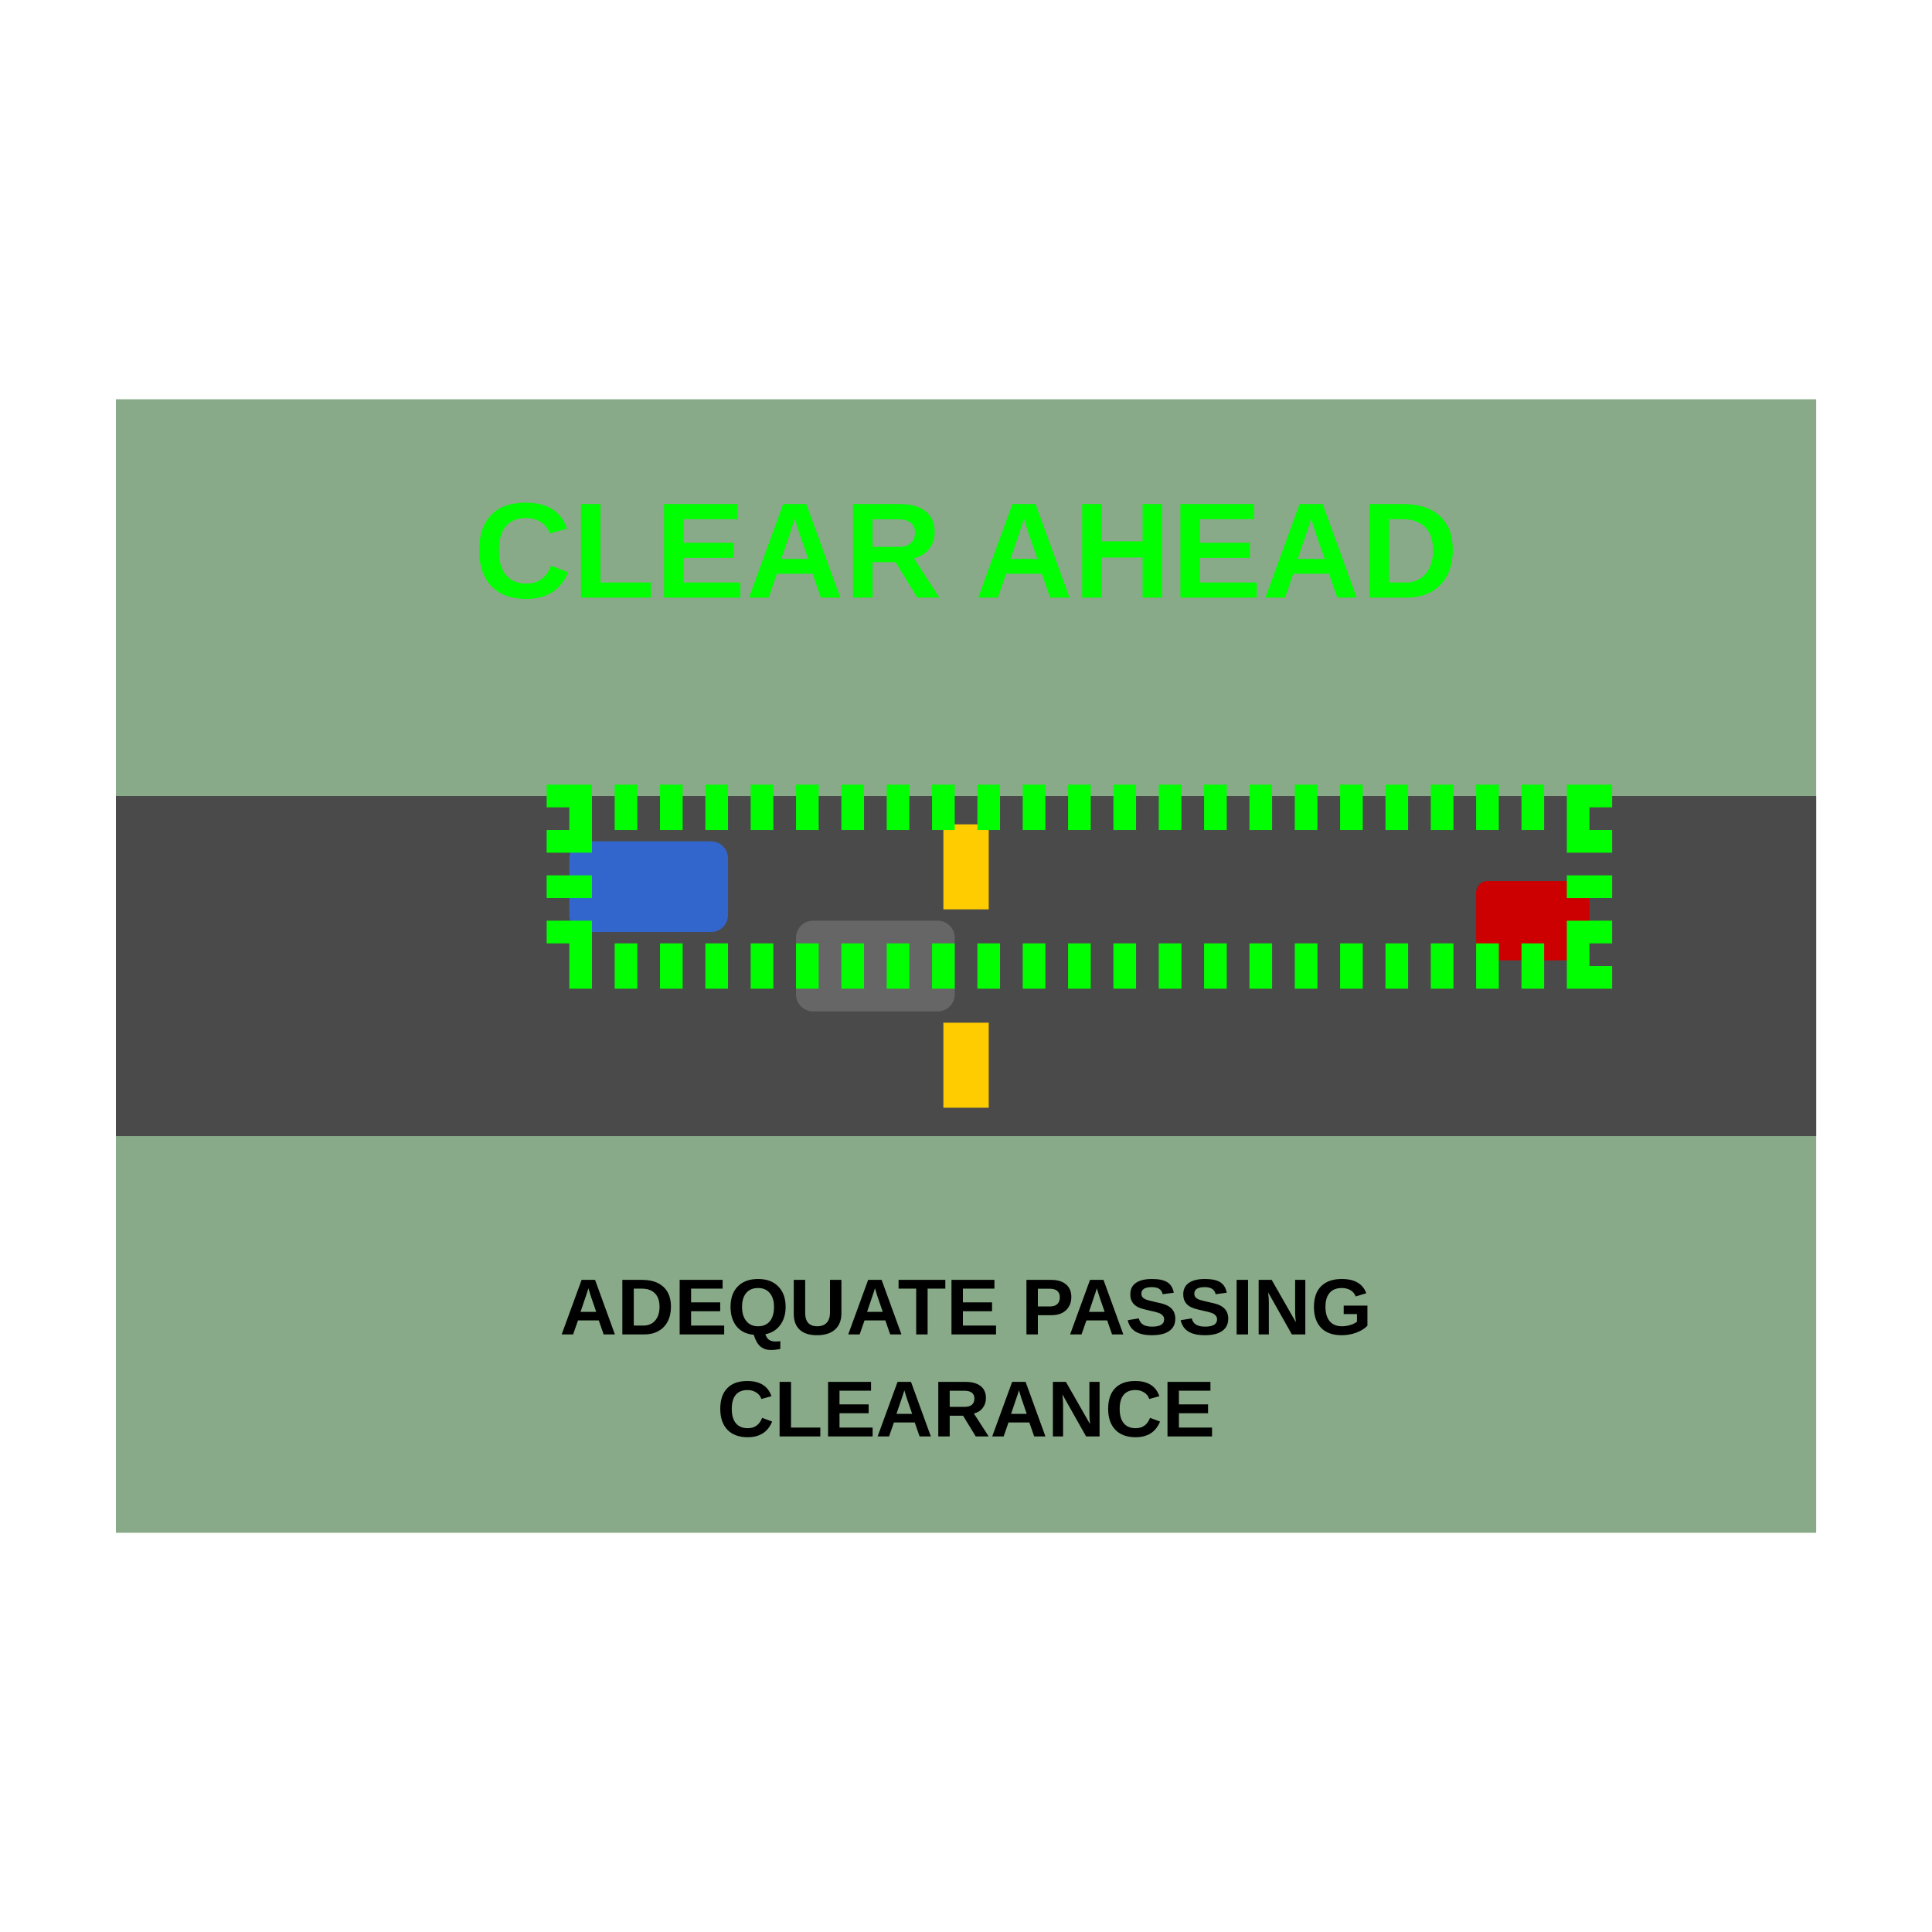
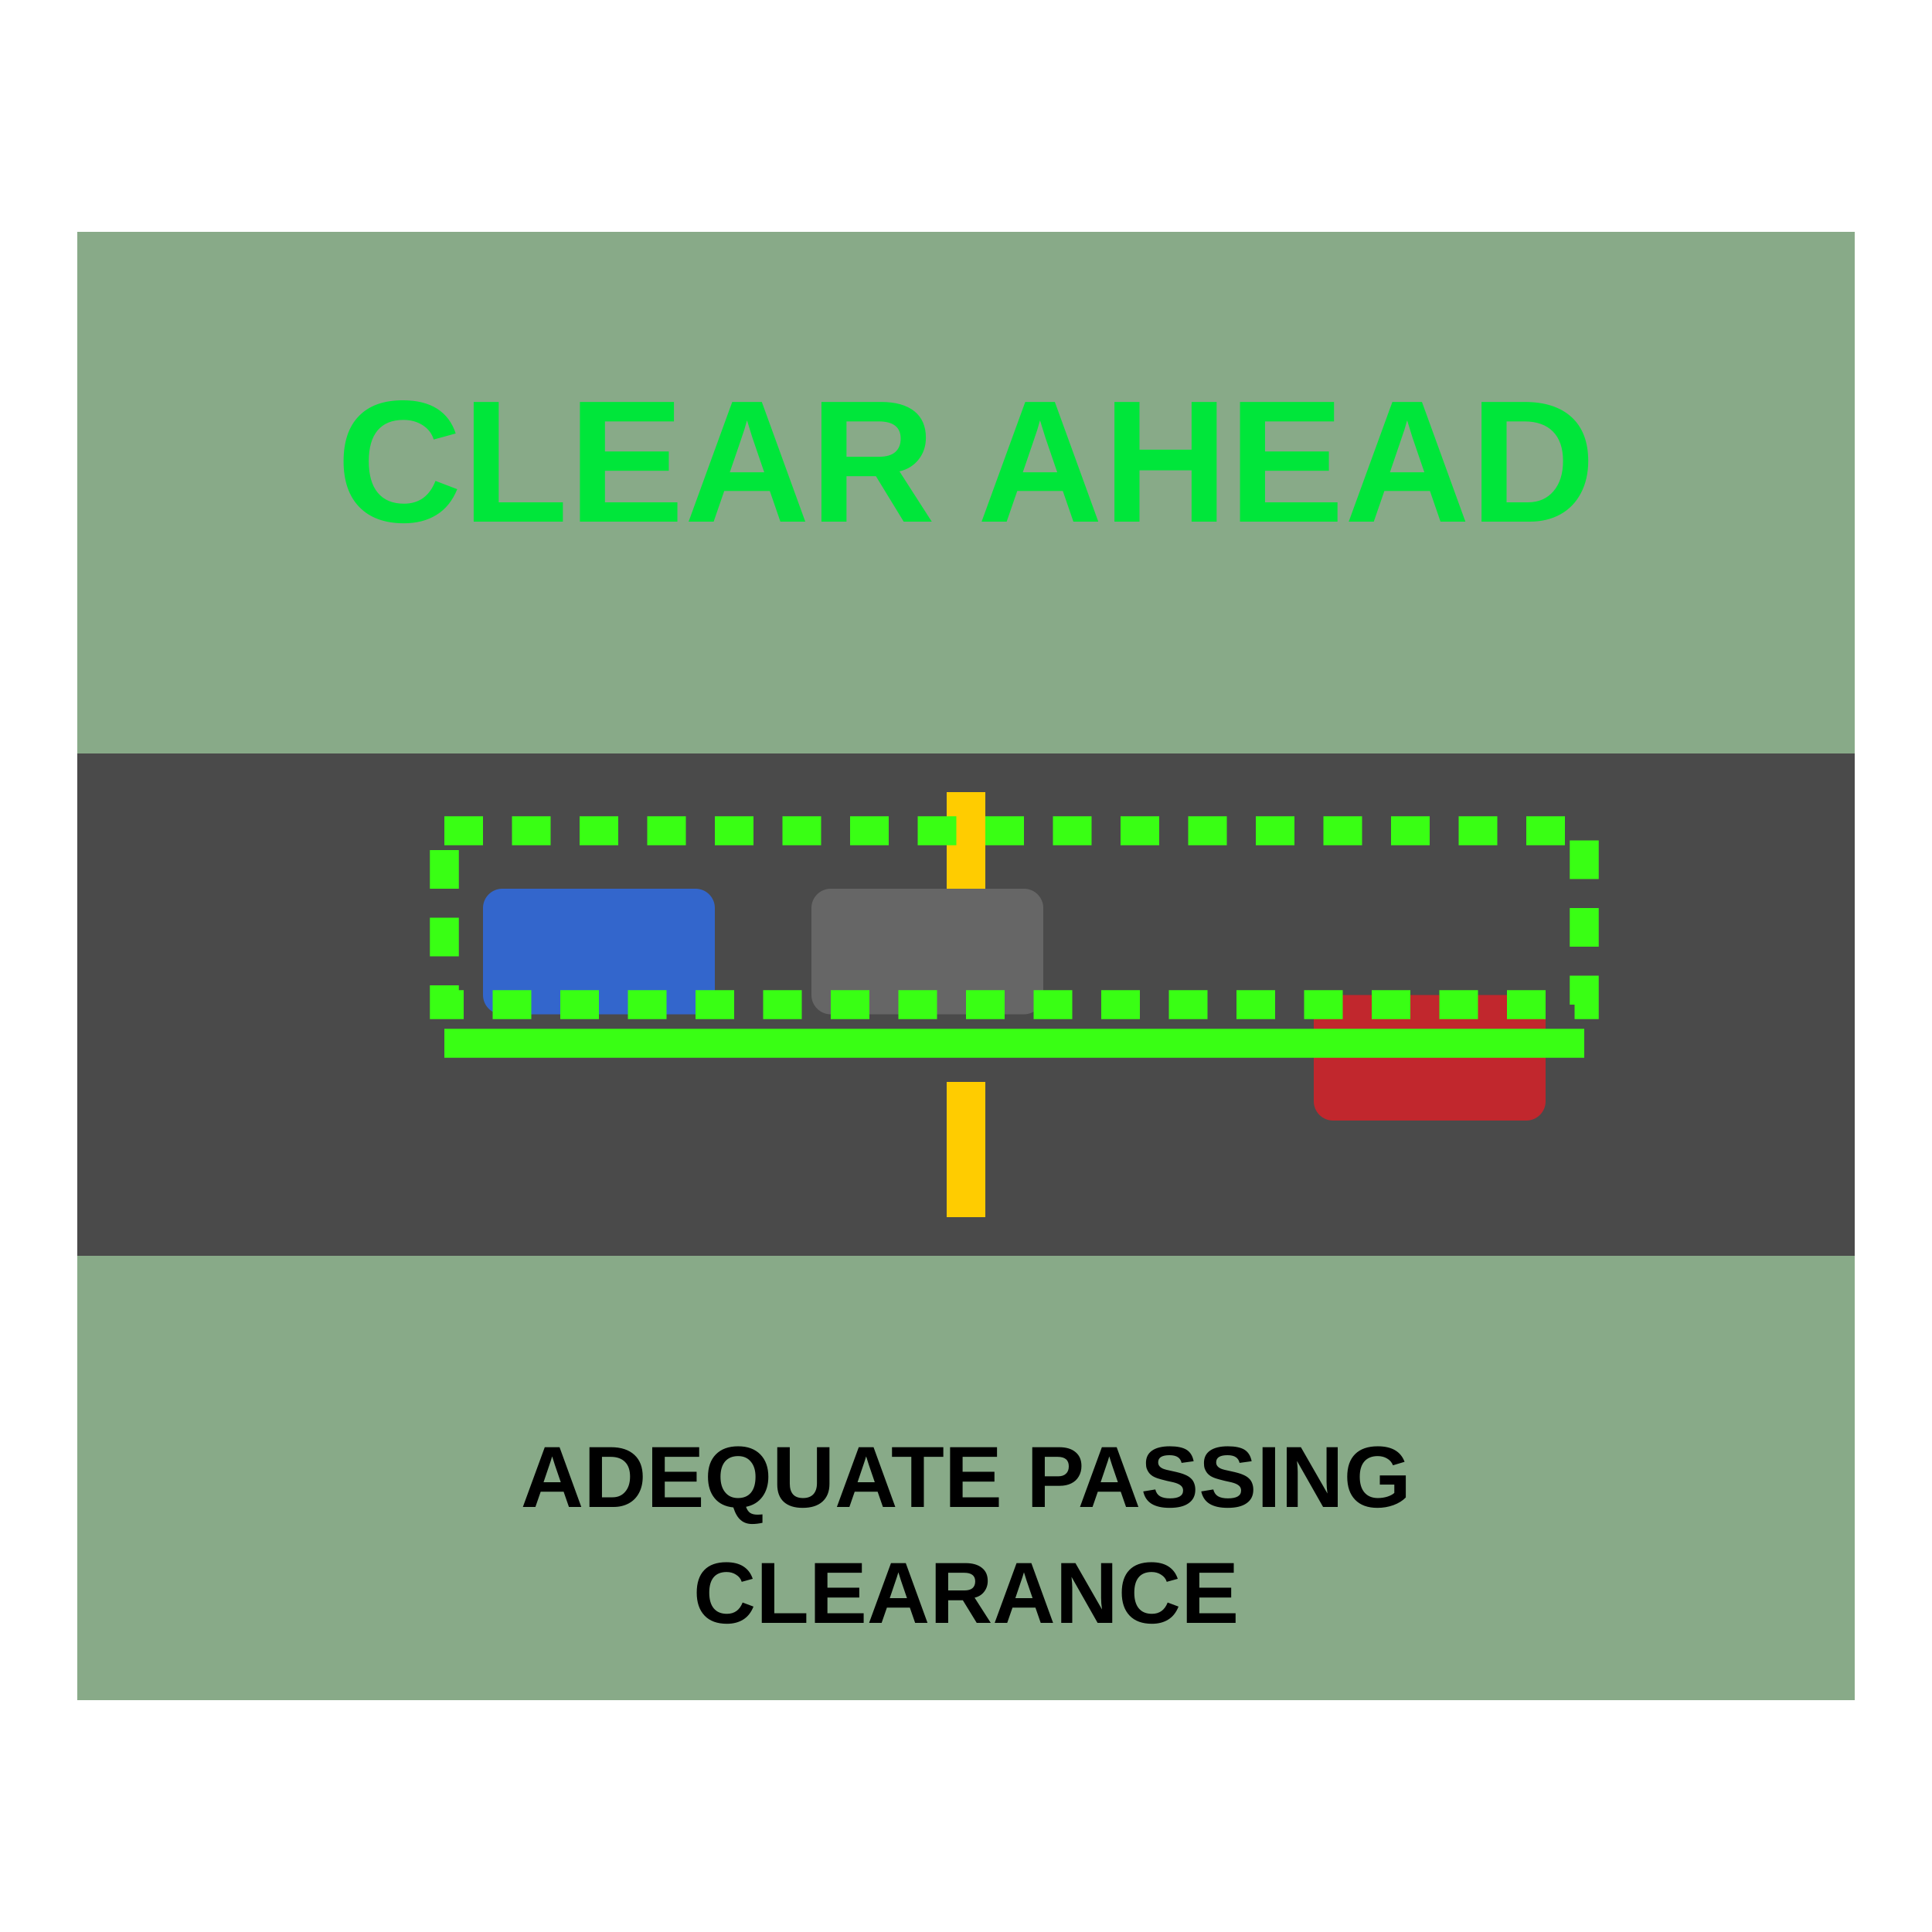
<svg xmlns="http://www.w3.org/2000/svg" viewBox="0 0 200 200" width="200" height="200" role="img" aria-label="SPEED_PASSING_CLEARANCE">
-   <g transform="translate(12 41.3333) scale(0.5867)">
-     <rect x="0" y="0" width="300" height="200" fill="#88AA88" />
-     <rect x="0" y="70" width="300" height="60" fill="#4A4A4A" />
-     <rect x="146" y="75" width="8" height="15" fill="#FFCC00" />
-     <rect x="146" y="110" width="8" height="15" fill="#FFCC00" />
-     <rect x="120" y="92" width="28" height="16" rx="3" fill="#666666" />
-     <rect x="80" y="78" width="28" height="16" rx="3" fill="#3366CC" />
-     <rect x="240" y="85" width="20" height="14" rx="2" fill="#CC0000" />
-     <rect x="80" y="72" width="180" height="28" fill="none" stroke="#00FF00" stroke-width="8" stroke-dasharray="4,4" />
-     <text x="150" y="35" font-family="Arial, Helvetica, sans-serif" font-size="24" font-weight="900" fill="#00FF00" text-anchor="middle">CLEAR AHEAD</text>
-     <text x="150" y="165" font-family="Arial, Helvetica, sans-serif" font-size="14" font-weight="700" fill="#000000" text-anchor="middle">ADEQUATE PASSING</text>
-     <text x="150" y="183" font-family="Arial, Helvetica, sans-serif" font-size="14" font-weight="700" fill="#000000" text-anchor="middle">CLEARANCE</text>
-   </g>
+   <rect x="8" y="24" width="184" height="152" fill="#88AA88" />
+   <rect x="8" y="78" width="184" height="52" fill="#4A4A4A" />
+   <rect x="98" y="82" width="4" height="14" fill="#FFCC00" />
+   <rect x="98" y="112" width="4" height="14" fill="#FFCC00" />
+   <rect x="50" y="92" width="24" height="13" rx="2" fill="#3366CC" />
+   <rect x="84" y="92" width="24" height="13" rx="2" fill="#666666" />
+   <rect x="136" y="103" width="24" height="13" rx="2" fill="#C1272D" />
+   <rect x="46" y="86" width="118" height="18" fill="none" stroke="#39FF14" stroke-width="3" stroke-dasharray="4 3" />
+   <line x1="46" y1="108" x2="164" y2="108" stroke="#39FF14" stroke-width="3" />
+   <text x="100" y="54" font-family="Arial, Helvetica, sans-serif" font-size="18" font-weight="900" fill="#00E63A" text-anchor="middle">CLEAR AHEAD</text>
+   <text x="100" y="156" font-family="Arial, Helvetica, sans-serif" font-size="9" font-weight="900" fill="#000000" text-anchor="middle">ADEQUATE PASSING</text>
+   <text x="100" y="168" font-family="Arial, Helvetica, sans-serif" font-size="9" font-weight="900" fill="#000000" text-anchor="middle">CLEARANCE</text>
</svg>
